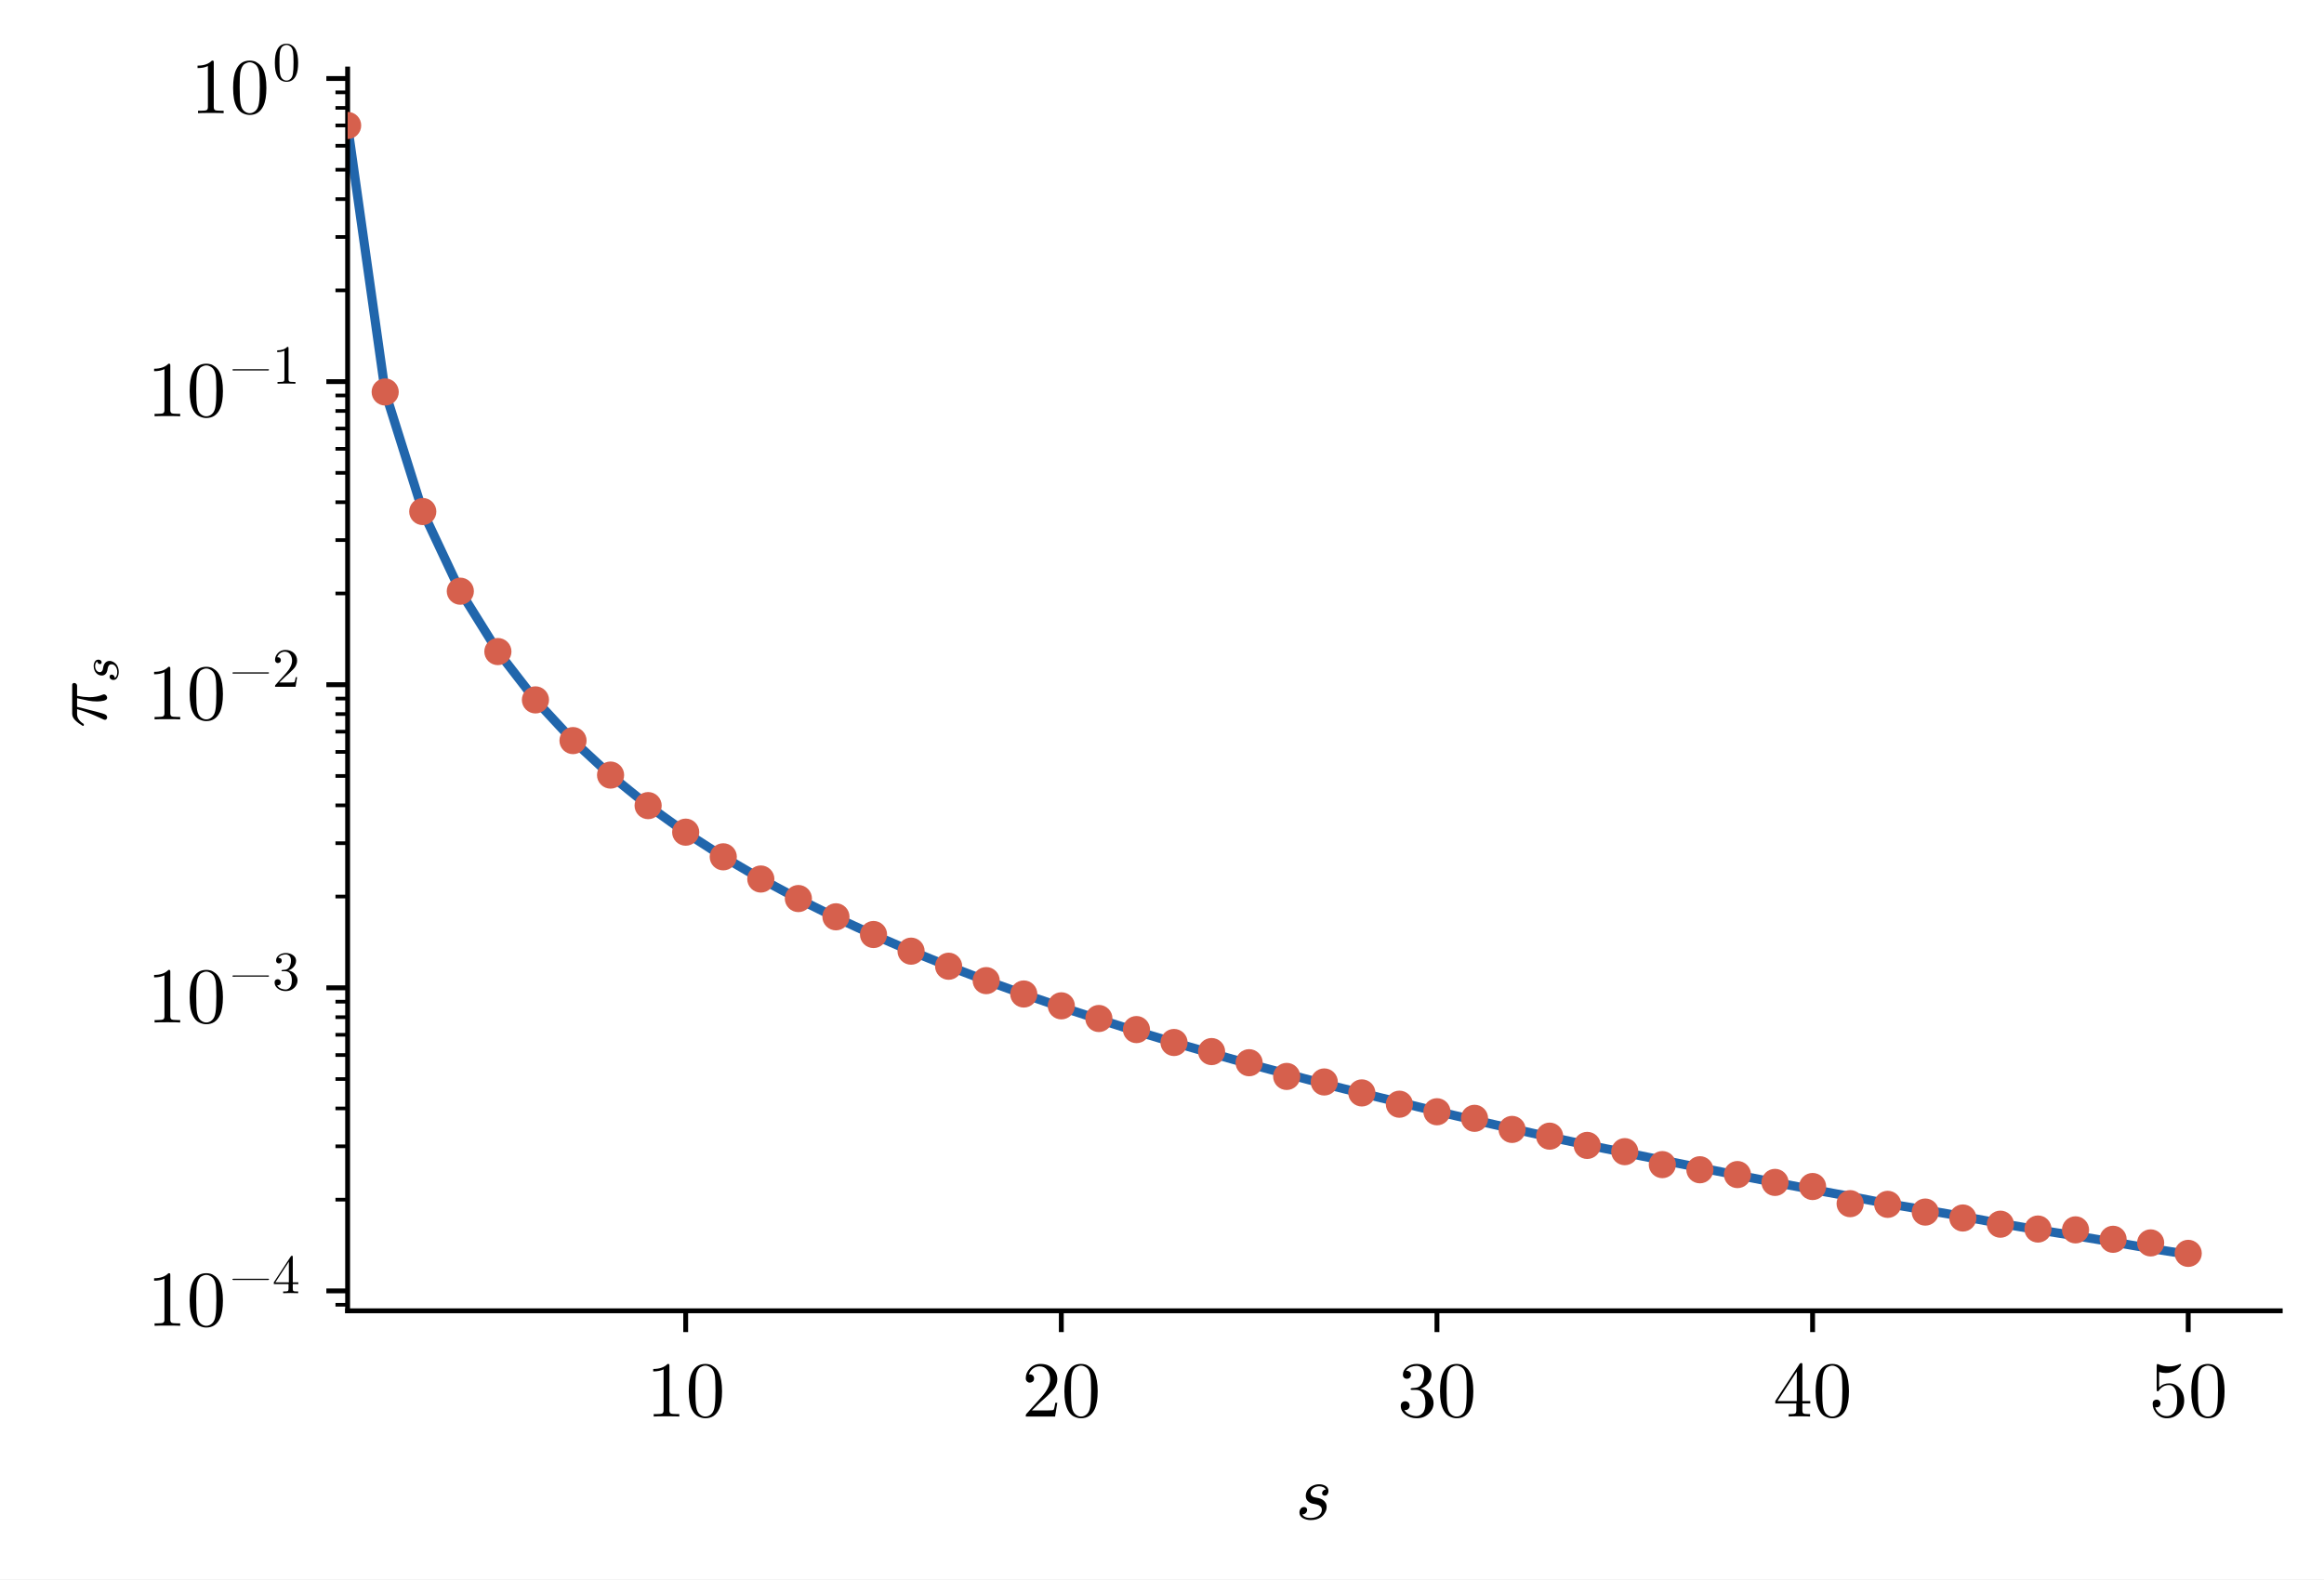
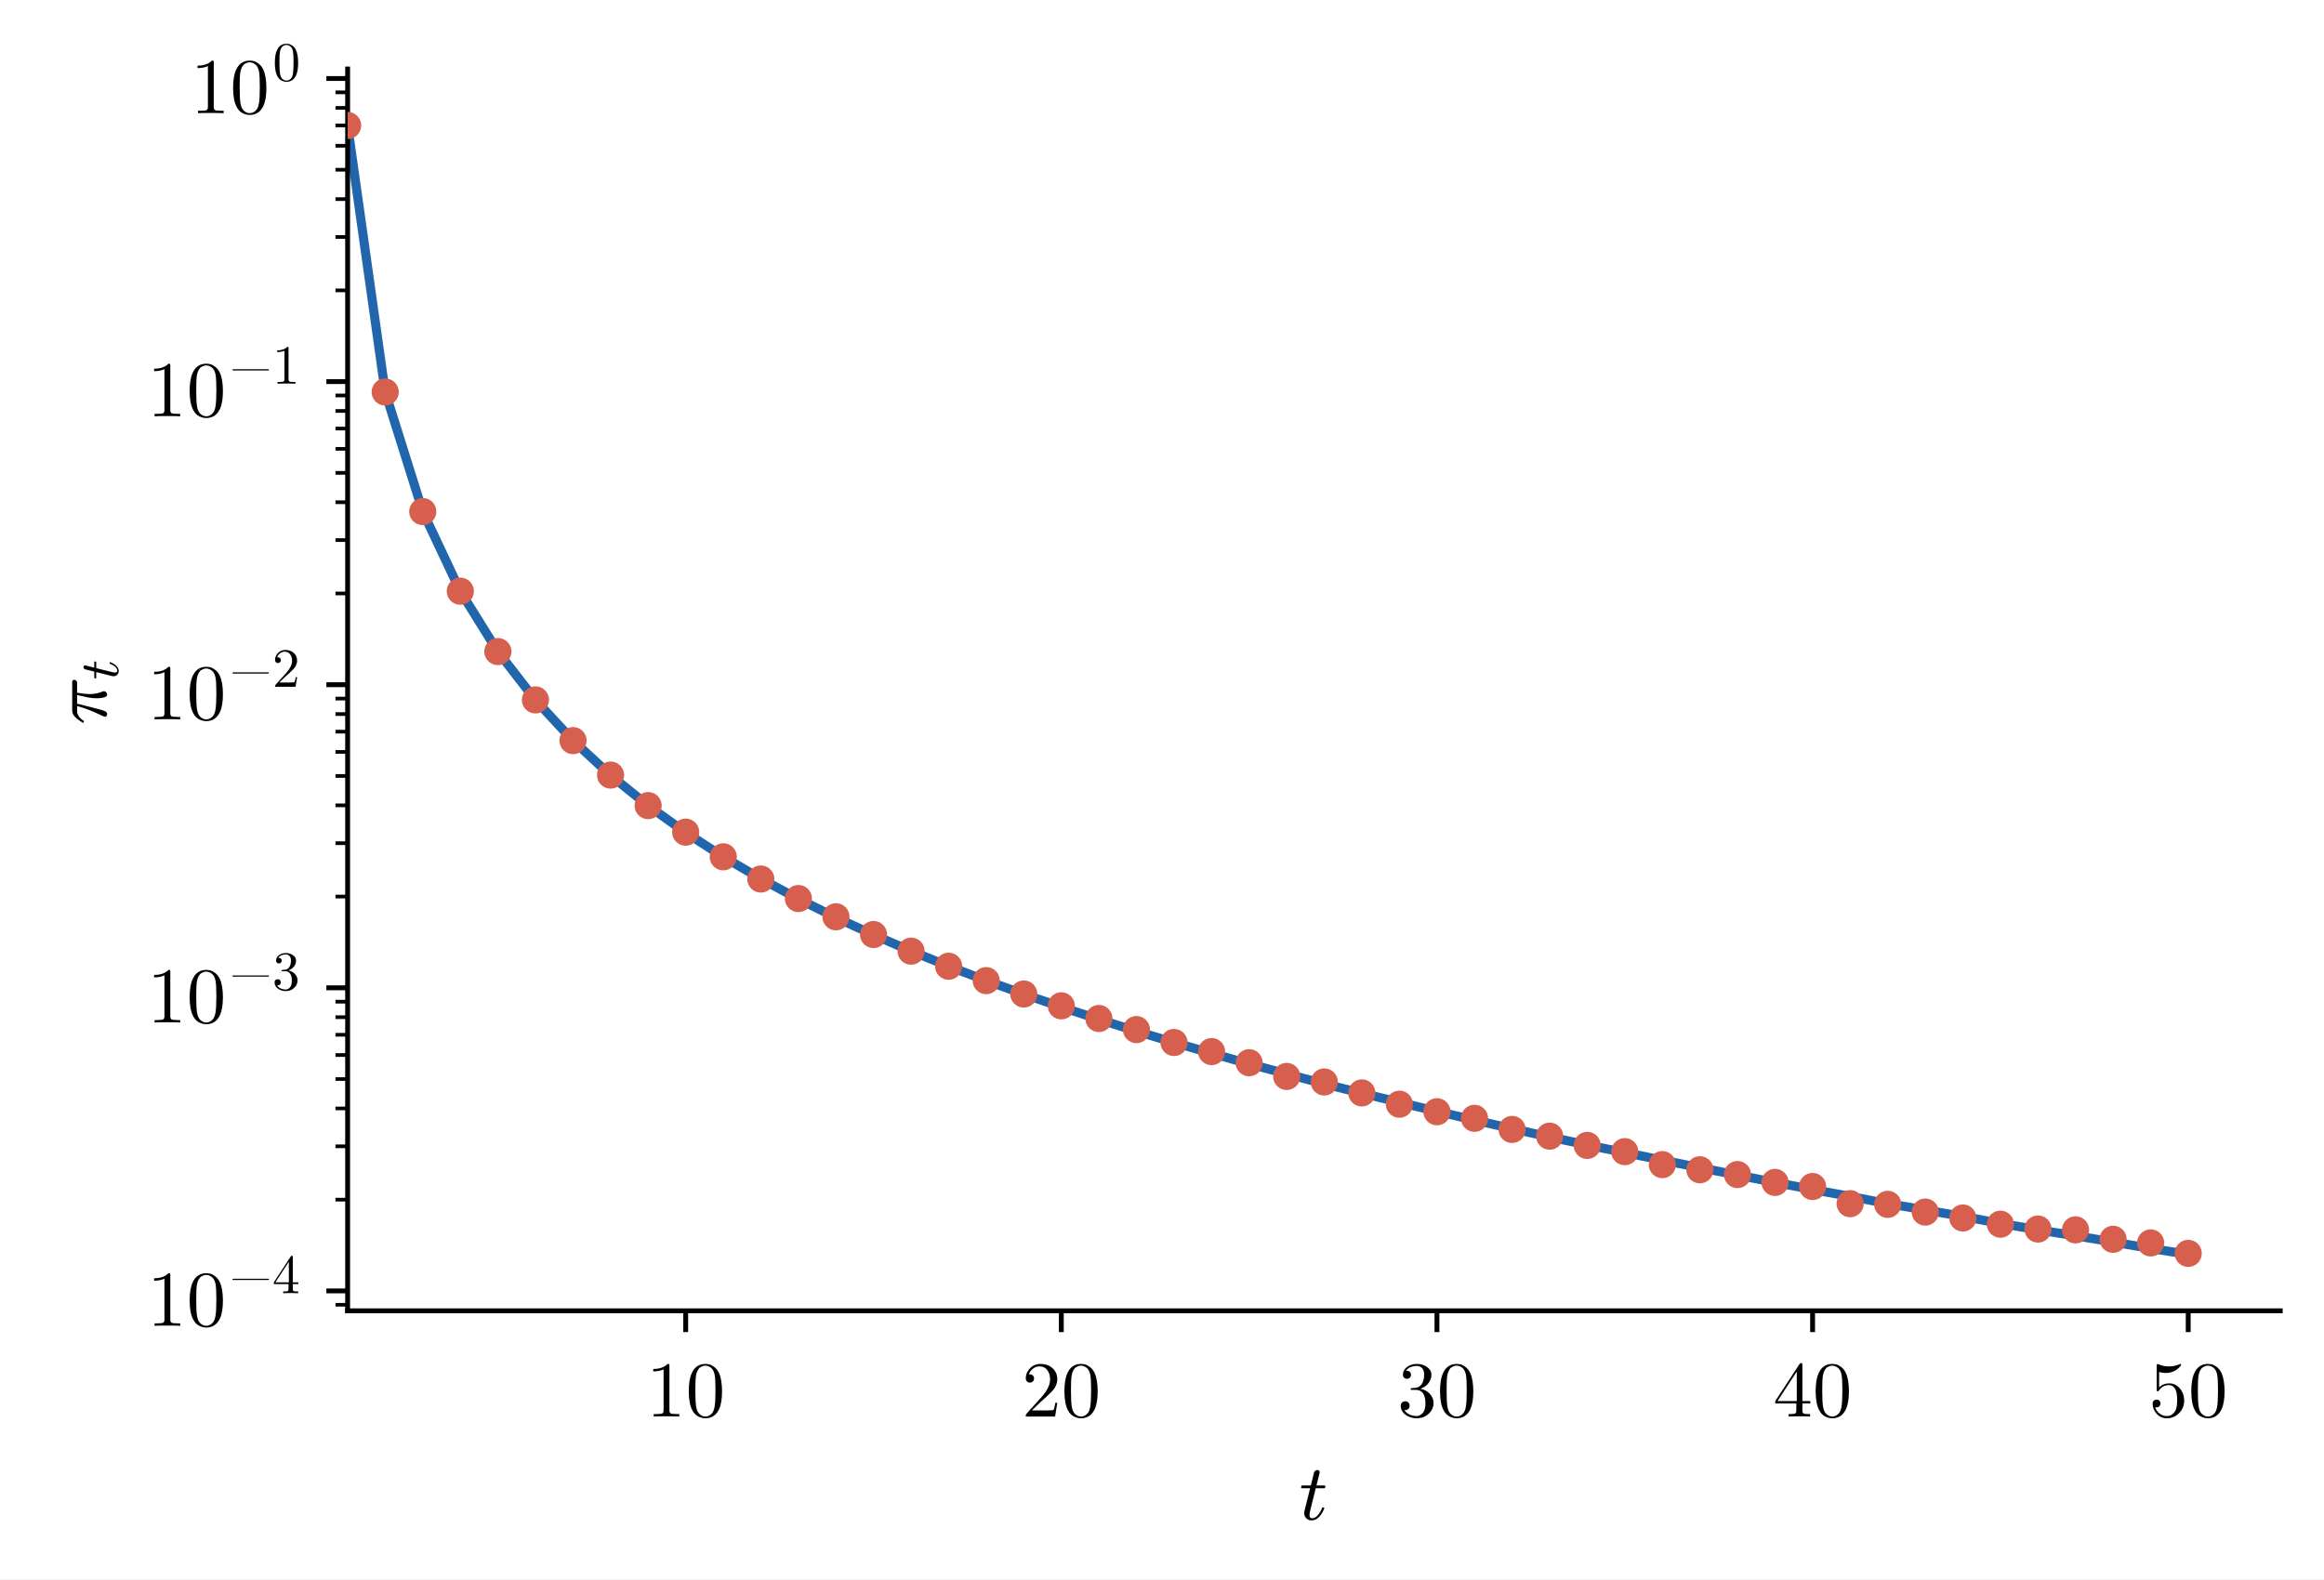
<svg xmlns="http://www.w3.org/2000/svg" xmlns:xlink="http://www.w3.org/1999/xlink" width="382.4pt" height="259.928pt" viewBox="0 0 382.4 259.928" version="1.1">
  <defs>
    <style type="text/css">*{stroke-linejoin: round; stroke-linecap: butt}</style>
  </defs>
  <g id="figure_1">
    <g id="patch_1">
      <path d="M 0 259.928  L 382.4 259.928  L 382.4 0  L 0 0  z " style="fill: #ffffff" />
    </g>
    <g id="axes_1">
      <g id="patch_2">
        <path d="M 57.2 215.728  L 375.2 215.728  L 375.2 11.357  L 57.2 11.357  z " style="fill: #ffffff" />
      </g>
      <g id="line2d_1">
-         <path d="M 57.2 20.647  L 63.381 64.506  L 69.562 84.183  L 75.742 97.313  L 81.923 107.234  L 88.104 115.211  L 94.285 121.876  L 100.465 127.591  L 106.646 132.591  L 112.827 137.022  L 119.008 141.012  L 125.188 144.63  L 131.369 147.947  L 137.55 151.011  L 143.731 153.858  L 149.911 156.522  L 156.092 159.021  L 162.273 161.389  L 168.454 163.613  L 174.634 165.737  L 180.815 167.759  L 186.996 169.717  L 193.177 171.572  L 199.357 173.35  L 205.538 175.092  L 211.719 176.737  L 217.9 178.381  L 224.08 179.917  L 230.261 181.415  L 236.442 182.913  L 242.623 184.345  L 248.803 185.751  L 254.984 187.12  L 261.165 188.437  L 267.346 189.688  L 273.527 190.935  L 279.707 192.174  L 285.888 193.397  L 292.069 194.598  L 298.25 195.77  L 304.43 196.902  L 310.611 198.097  L 316.792 199.126  L 322.973 200.206  L 329.153 201.343  L 335.334 202.407  L 341.515 203.382  L 347.696 204.404  L 353.876 205.476  L 360.057 206.439  " clip-path="url(#p7eb6541600)" style="fill: none; stroke: #2166ac; stroke-width: 1.5; stroke-linecap: square" />
+         <path d="M 57.2 20.647  L 63.381 64.506  L 69.562 84.183  L 75.742 97.313  L 81.923 107.234  L 88.104 115.211  L 94.285 121.876  L 100.465 127.591  L 106.646 132.591  L 112.827 137.022  L 119.008 141.012  L 125.188 144.63  L 131.369 147.947  L 137.55 151.011  L 143.731 153.858  L 149.911 156.522  L 156.092 159.021  L 162.273 161.389  L 168.454 163.613  L 174.634 165.737  L 180.815 167.759  L 186.996 169.717  L 193.177 171.572  L 199.357 173.35  L 205.538 175.092  L 211.719 176.737  L 217.9 178.381  L 224.08 179.917  L 230.261 181.415  L 236.442 182.913  L 242.623 184.345  L 248.803 185.751  L 254.984 187.12  L 261.165 188.437  L 267.346 189.688  L 273.527 190.935  L 279.707 192.174  L 285.888 193.397  L 292.069 194.598  L 298.25 195.77  L 304.43 196.902  L 310.611 198.097  L 316.792 199.126  L 322.973 200.206  L 329.153 201.343  L 335.334 202.407  L 341.515 203.382  L 347.696 204.404  L 353.876 205.476  L 360.057 206.439  " clip-path="url(#p854ddde900)" style="fill: none; stroke: #2166ac; stroke-width: 1.5; stroke-linecap: square" />
      </g>
      <g id="matplotlib.axis_1">
        <g id="xtick_1">
          <g id="line2d_2">
            <defs>
-               <path id="m8925534cb5" d="M 0 0  L 0 3.5  " style="stroke: #000000; stroke-width: 0.8" />
+               <path id="ma7be7a91be" d="M 0 0  L 0 3.5  " style="stroke: #000000; stroke-width: 0.8" />
            </defs>
            <g>
-               <use xlink:href="#m8925534cb5" x="112.827" y="215.728" style="stroke: #000000; stroke-width: 0.8" />
+               <use xlink:href="#ma7be7a91be" x="112.827" y="215.728" style="stroke: #000000; stroke-width: 0.8" />
            </g>
          </g>
          <g id="text_1">
            <g transform="translate(106.3268 233.1282) scale(0.13 -0.13)">
              <defs>
                <path id="CMUSerif-Roman-14" d="M 570 3654  L 570 3853  Q 1338 3853 1734 4262  Q 1843 4262 1862 4236  Q 1882 4211 1882 4096  L 1882 506  Q 1882 314 1974 256  Q 2067 198 2477 198  L 2682 198  L 2682 0  Q 2458 19 1645 19  Q 832 19 608 0  L 608 198  L 813 198  Q 1216 198 1312 256  Q 1408 314 1408 506  L 1408 3821  Q 1075 3654 570 3654  z " transform="scale(0.015625)" />
                <path id="CMUSerif-Roman-13" d="M 250 2048  Q 250 2989 486 3501  Q 819 4262 1600 4262  Q 1766 4262 1939 4217  Q 2112 4173 2333 4000  Q 2554 3827 2688 3546  Q 2944 3002 2944 2048  Q 2944 1114 2707 602  Q 2362 -141 1594 -141  Q 1306 -141 1014 6  Q 723 154 538 506  Q 250 1037 250 2048  z M 781 2125  Q 781 1158 851 774  Q 928 358 1142 179  Q 1357 0 1594 0  Q 1850 0 2064 192  Q 2278 384 2342 800  Q 2413 1210 2413 2125  Q 2413 3014 2349 3373  Q 2266 3789 2042 3955  Q 1818 4122 1594 4122  Q 1510 4122 1420 4096  Q 1331 4070 1203 4000  Q 1075 3930 976 3750  Q 877 3571 832 3302  Q 781 2957 781 2125  z " transform="scale(0.015625)" />
              </defs>
              <use xlink:href="#CMUSerif-Roman-14" />
              <use xlink:href="#CMUSerif-Roman-13" transform="translate(50 0)" />
            </g>
          </g>
        </g>
        <g id="xtick_2">
          <g id="line2d_3">
            <g>
-               <use xlink:href="#m8925534cb5" x="174.634" y="215.728" style="stroke: #000000; stroke-width: 0.8" />
+               <use xlink:href="#ma7be7a91be" x="174.634" y="215.728" style="stroke: #000000; stroke-width: 0.8" />
            </g>
          </g>
          <g id="text_2">
            <g transform="translate(168.1344 233.1282) scale(0.13 -0.13)">
              <defs>
                <path id="CMUSerif-Roman-15" d="M 320 0  Q 320 115 329 150  Q 339 186 390 237  L 1619 1606  Q 2291 2362 2291 3021  Q 2291 3450 2067 3757  Q 1843 4064 1434 4064  Q 1152 4064 915 3891  Q 678 3718 570 3411  Q 589 3418 653 3418  Q 813 3418 902 3318  Q 992 3219 992 3085  Q 992 2912 880 2829  Q 768 2746 659 2746  Q 614 2746 556 2755  Q 499 2765 409 2854  Q 320 2944 320 3104  Q 320 3552 659 3907  Q 998 4262 1517 4262  Q 2106 4262 2490 3913  Q 2874 3565 2874 3021  Q 2874 2829 2816 2656  Q 2758 2483 2681 2348  Q 2605 2214 2400 2000  Q 2195 1786 2028 1632  Q 1862 1478 1491 1152  L 813 493  L 1965 493  Q 2528 493 2573 544  Q 2637 634 2714 1114  L 2874 1114  L 2694 0  L 320 0  z " transform="scale(0.015625)" />
              </defs>
              <use xlink:href="#CMUSerif-Roman-15" />
              <use xlink:href="#CMUSerif-Roman-13" transform="translate(50 0)" />
            </g>
          </g>
        </g>
        <g id="xtick_3">
          <g id="line2d_4">
            <g>
-               <use xlink:href="#m8925534cb5" x="236.442" y="215.728" style="stroke: #000000; stroke-width: 0.8" />
+               <use xlink:href="#ma7be7a91be" x="236.442" y="215.728" style="stroke: #000000; stroke-width: 0.8" />
            </g>
          </g>
          <g id="text_3">
            <g transform="translate(229.942 233.1282) scale(0.13 -0.13)">
              <defs>
                <path id="CMUSerif-Roman-16" d="M 269 864  Q 269 1056 377 1145  Q 486 1235 627 1235  Q 774 1235 880 1139  Q 986 1043 986 877  Q 986 698 861 598  Q 736 499 563 525  Q 717 269 998 153  Q 1280 38 1542 38  Q 1818 38 2042 275  Q 2266 512 2266 1094  Q 2266 1587 2074 1872  Q 1882 2157 1504 2157  L 1222 2157  Q 1126 2157 1097 2166  Q 1069 2176 1069 2227  Q 1069 2291 1165 2304  Q 1261 2304 1414 2323  Q 1786 2336 1984 2656  Q 2163 2957 2163 3386  Q 2163 3776 1977 3939  Q 1792 4102 1549 4102  Q 1325 4102 1078 4009  Q 832 3917 698 3706  Q 1094 3706 1094 3386  Q 1094 3245 1004 3152  Q 915 3059 768 3059  Q 627 3059 534 3148  Q 442 3238 442 3392  Q 442 3757 768 4009  Q 1094 4262 1574 4262  Q 2048 4262 2400 4012  Q 2752 3763 2752 3379  Q 2752 3002 2502 2691  Q 2253 2381 1856 2253  Q 2342 2157 2633 1827  Q 2925 1498 2925 1094  Q 2925 595 2531 227  Q 2138 -141 1562 -141  Q 1030 -141 649 147  Q 269 435 269 864  z " transform="scale(0.015625)" />
              </defs>
              <use xlink:href="#CMUSerif-Roman-16" />
              <use xlink:href="#CMUSerif-Roman-13" transform="translate(50 0)" />
            </g>
          </g>
        </g>
        <g id="xtick_4">
          <g id="line2d_5">
            <g>
-               <use xlink:href="#m8925534cb5" x="298.25" y="215.728" style="stroke: #000000; stroke-width: 0.8" />
+               <use xlink:href="#ma7be7a91be" x="298.25" y="215.728" style="stroke: #000000; stroke-width: 0.8" />
            </g>
          </g>
          <g id="text_4">
            <g transform="translate(291.7496 233.1282) scale(0.13 -0.13)">
              <defs>
                <path id="CMUSerif-Roman-17" d="M 179 1056  L 179 1254  L 2144 4256  Q 2195 4333 2272 4333  Q 2342 4333 2358 4304  Q 2374 4275 2374 4166  L 2374 1254  L 3014 1254  L 3014 1056  L 2374 1056  L 2374 499  Q 2374 314 2451 256  Q 2528 198 2861 198  L 2995 198  L 2995 0  Q 2733 19 2125 19  Q 1523 19 1261 0  L 1261 198  L 1395 198  Q 1728 198 1805 256  Q 1882 314 1882 499  L 1882 1056  L 179 1056  z M 358 1254  L 1920 1254  L 1920 3642  L 358 1254  z " transform="scale(0.015625)" />
              </defs>
              <use xlink:href="#CMUSerif-Roman-17" />
              <use xlink:href="#CMUSerif-Roman-13" transform="translate(50 0)" />
            </g>
          </g>
        </g>
        <g id="xtick_5">
          <g id="line2d_6">
            <g>
-               <use xlink:href="#m8925534cb5" x="360.057" y="215.728" style="stroke: #000000; stroke-width: 0.8" />
+               <use xlink:href="#ma7be7a91be" x="360.057" y="215.728" style="stroke: #000000; stroke-width: 0.8" />
            </g>
          </g>
          <g id="text_5">
            <g transform="translate(353.5571 233.1282) scale(0.13 -0.13)">
              <defs>
                <path id="CMUSerif-Roman-18" d="M 320 1030  Q 320 1222 422 1296  Q 525 1370 634 1370  Q 781 1370 867 1277  Q 954 1184 954 1056  Q 954 928 867 835  Q 781 742 634 742  Q 563 742 525 755  Q 608 461 867 249  Q 1126 38 1466 38  Q 1894 38 2150 454  Q 2304 723 2304 1331  Q 2304 1869 2189 2138  Q 2010 2547 1645 2547  Q 1126 2547 819 2099  Q 781 2042 736 2042  Q 672 2042 659 2077  Q 646 2112 646 2208  L 646 4102  Q 646 4256 710 4256  Q 736 4256 787 4237  Q 1190 4058 1638 4058  Q 2099 4058 2509 4243  Q 2541 4262 2560 4262  Q 2624 4262 2624 4192  Q 2624 4166 2573 4092  Q 2522 4019 2413 3923  Q 2304 3827 2163 3737  Q 2022 3648 1817 3587  Q 1613 3526 1389 3526  Q 1120 3526 845 3610  L 845 2362  Q 1178 2688 1658 2688  Q 2170 2688 2522 2275  Q 2874 1862 2874 1286  Q 2874 685 2458 272  Q 2042 -141 1478 -141  Q 966 -141 643 224  Q 320 589 320 1030  z " transform="scale(0.015625)" />
              </defs>
              <use xlink:href="#CMUSerif-Roman-18" />
              <use xlink:href="#CMUSerif-Roman-13" transform="translate(50 0)" />
            </g>
          </g>
        </g>
        <g id="text_6">
-           <g transform="translate(213.145 250.1282) scale(0.13 -0.13)">
+           <g transform="translate(213.795 250.1282) scale(0.13 -0.13)">
            <defs>
-               <path id="Cmmi10-58" d="M 556 391  Q 728 97 1247 97  Q 1472 97 1675 173  Q 1878 250 2011 403  Q 2144 556 2144 775  Q 2144 941 2025 1047  Q 1906 1153 1734 1191  L 1388 1259  Q 1150 1319 997 1481  Q 844 1644 844 1875  Q 844 2159 998 2378  Q 1153 2597 1406 2712  Q 1659 2828 1931 2828  Q 2222 2828 2451 2689  Q 2681 2550 2681 2278  Q 2681 2131 2598 2018  Q 2516 1906 2369 1906  Q 2284 1906 2223 1961  Q 2163 2016 2163 2100  Q 2163 2175 2205 2245  Q 2247 2316 2317 2358  Q 2388 2400 2463 2400  Q 2406 2538 2251 2600  Q 2097 2663 1919 2663  Q 1756 2663 1593 2597  Q 1431 2531 1332 2404  Q 1234 2278 1234 2106  Q 1234 1991 1315 1903  Q 1397 1816 1516 1778  L 1888 1703  Q 2066 1666 2214 1570  Q 2363 1475 2448 1329  Q 2534 1184 2534 997  Q 2534 759 2401 528  Q 2269 297 2075 159  Q 1734 -72 1241 -72  Q 900 -72 615 84  Q 331 241 331 550  Q 331 725 432 854  Q 534 984 709 984  Q 813 984 883 921  Q 953 859 953 756  Q 953 609 843 500  Q 734 391 588 391  L 556 391  z " transform="scale(0.015625)" />
+               <path id="Cmmi10-30" d="M 397 519  Q 397 613 416 697  L 878 2534  L 206 2534  Q 141 2534 141 2619  Q 166 2759 225 2759  L 934 2759  L 1191 3803  Q 1216 3888 1291 3947  Q 1366 4006 1459 4006  Q 1541 4006 1595 3957  Q 1650 3909 1650 3828  Q 1650 3809 1648 3798  Q 1647 3788 1644 3775  L 1388 2759  L 2047 2759  Q 2113 2759 2113 2675  Q 2109 2659 2100 2621  Q 2091 2584 2075 2559  Q 2059 2534 2028 2534  L 1331 2534  L 872 684  Q 825 503 825 372  Q 825 97 1013 97  Q 1294 97 1511 361  Q 1728 625 1844 941  Q 1869 978 1894 978  L 1972 978  Q 1997 978 2012 961  Q 2028 944 2028 922  Q 2028 909 2022 903  Q 1881 516 1612 222  Q 1344 -72 997 -72  Q 744 -72 570 93  Q 397 259 397 519  z " transform="scale(0.015625)" />
            </defs>
-             <use xlink:href="#Cmmi10-58" transform="translate(0 0.8125)" />
+             <use xlink:href="#Cmmi10-30" transform="translate(0 0.40625)" />
          </g>
        </g>
      </g>
      <g id="matplotlib.axis_2">
        <g id="ytick_1">
          <g id="line2d_7">
            <defs>
-               <path id="m7a9fc5b59a" d="M 0 0  L -3.5 0  " style="stroke: #000000; stroke-width: 0.8" />
+               <path id="m563b7353bb" d="M 0 0  L -3.5 0  " style="stroke: #000000; stroke-width: 0.8" />
            </defs>
            <g>
-               <use xlink:href="#m7a9fc5b59a" x="57.2" y="212.453" style="stroke: #000000; stroke-width: 0.8" />
+               <use xlink:href="#m563b7353bb" x="57.2" y="212.453" style="stroke: #000000; stroke-width: 0.8" />
            </g>
          </g>
          <g id="text_7">
            <g transform="translate(24.2 218.2382) scale(0.13 -0.13)">
              <defs>
                <path id="CMUSerif-Roman-680" d="M 365 1594  Q 365 1670 493 1670  L 4416 1670  Q 4422 1670 4451 1670  Q 4480 1670 4489 1670  Q 4499 1670 4521 1670  Q 4544 1670 4553 1664  Q 4563 1658 4576 1651  Q 4589 1645 4595 1632  Q 4602 1619 4602 1600  Q 4602 1523 4435 1523  L 4422 1523  Q 4403 1523 4368 1526  Q 4333 1530 4314 1530  L 710 1530  Q 685 1530 637 1526  Q 589 1523 563 1523  L 531 1523  Q 365 1523 365 1594  z " transform="scale(0.015625)" />
              </defs>
              <use xlink:href="#CMUSerif-Roman-14" transform="translate(0 0.318578)" />
              <use xlink:href="#CMUSerif-Roman-13" transform="translate(49.99995 0.318578)" />
              <use xlink:href="#CMUSerif-Roman-680" transform="translate(104.0042 41.60781) scale(0.7)" />
              <use xlink:href="#CMUSerif-Roman-17" transform="translate(158.4641 41.60781) scale(0.7)" />
            </g>
          </g>
        </g>
        <g id="ytick_2">
          <g id="line2d_8">
            <g>
-               <use xlink:href="#m7a9fc5b59a" x="57.2" y="162.57" style="stroke: #000000; stroke-width: 0.8" />
+               <use xlink:href="#m563b7353bb" x="57.2" y="162.57" style="stroke: #000000; stroke-width: 0.8" />
            </g>
          </g>
          <g id="text_8">
            <g transform="translate(24.2 168.2899) scale(0.13 -0.13)">
              <use xlink:href="#CMUSerif-Roman-14" transform="translate(0 0.095141)" />
              <use xlink:href="#CMUSerif-Roman-13" transform="translate(49.99995 0.095141)" />
              <use xlink:href="#CMUSerif-Roman-680" transform="translate(104.0042 41.38437) scale(0.7)" />
              <use xlink:href="#CMUSerif-Roman-16" transform="translate(158.4641 41.38437) scale(0.7)" />
            </g>
          </g>
        </g>
        <g id="ytick_3">
          <g id="line2d_9">
            <g>
-               <use xlink:href="#m7a9fc5b59a" x="57.2" y="112.687" style="stroke: #000000; stroke-width: 0.8" />
+               <use xlink:href="#m563b7353bb" x="57.2" y="112.687" style="stroke: #000000; stroke-width: 0.8" />
            </g>
          </g>
          <g id="text_9">
            <g transform="translate(24.2 118.4066) scale(0.13 -0.13)">
              <use xlink:href="#CMUSerif-Roman-14" transform="translate(0 0.095141)" />
              <use xlink:href="#CMUSerif-Roman-13" transform="translate(49.99995 0.095141)" />
              <use xlink:href="#CMUSerif-Roman-680" transform="translate(104.0042 41.38437) scale(0.7)" />
              <use xlink:href="#CMUSerif-Roman-15" transform="translate(158.4641 41.38437) scale(0.7)" />
            </g>
          </g>
        </g>
        <g id="ytick_4">
          <g id="line2d_10">
            <g>
-               <use xlink:href="#m7a9fc5b59a" x="57.2" y="62.803" style="stroke: #000000; stroke-width: 0.8" />
+               <use xlink:href="#m563b7353bb" x="57.2" y="62.803" style="stroke: #000000; stroke-width: 0.8" />
            </g>
          </g>
          <g id="text_10">
            <g transform="translate(24.2 68.52331) scale(0.13 -0.13)">
              <use xlink:href="#CMUSerif-Roman-14" transform="translate(0 0.095141)" />
              <use xlink:href="#CMUSerif-Roman-13" transform="translate(49.99995 0.095141)" />
              <use xlink:href="#CMUSerif-Roman-680" transform="translate(104.0042 41.38437) scale(0.7)" />
              <use xlink:href="#CMUSerif-Roman-14" transform="translate(158.4641 41.38437) scale(0.7)" />
            </g>
          </g>
        </g>
        <g id="ytick_5">
          <g id="line2d_11">
            <g>
-               <use xlink:href="#m7a9fc5b59a" x="57.2" y="12.92" style="stroke: #000000; stroke-width: 0.8" />
+               <use xlink:href="#m563b7353bb" x="57.2" y="12.92" style="stroke: #000000; stroke-width: 0.8" />
            </g>
          </g>
          <g id="text_11">
            <g transform="translate(31.35 18.64) scale(0.13 -0.13)">
              <use xlink:href="#CMUSerif-Roman-14" transform="translate(0 0.095141)" />
              <use xlink:href="#CMUSerif-Roman-13" transform="translate(49.99995 0.095141)" />
              <use xlink:href="#CMUSerif-Roman-13" transform="translate(104.0042 41.38437) scale(0.7)" />
            </g>
          </g>
        </g>
        <g id="ytick_6">
          <g id="line2d_12">
            <defs>
-               <path id="m59852a7a75" d="M 0 0  L -2 0  " style="stroke: #000000; stroke-width: 0.6" />
+               <path id="ma445db9fd1" d="M 0 0  L -2 0  " style="stroke: #000000; stroke-width: 0.6" />
            </defs>
            <g>
-               <use xlink:href="#m59852a7a75" x="57.2" y="214.736" style="stroke: #000000; stroke-width: 0.6" />
+               <use xlink:href="#ma445db9fd1" x="57.2" y="214.736" style="stroke: #000000; stroke-width: 0.6" />
            </g>
          </g>
        </g>
        <g id="ytick_7">
          <g id="line2d_13">
            <g>
-               <use xlink:href="#m59852a7a75" x="57.2" y="197.437" style="stroke: #000000; stroke-width: 0.6" />
+               <use xlink:href="#ma445db9fd1" x="57.2" y="197.437" style="stroke: #000000; stroke-width: 0.6" />
            </g>
          </g>
        </g>
        <g id="ytick_8">
          <g id="line2d_14">
            <g>
-               <use xlink:href="#m59852a7a75" x="57.2" y="188.653" style="stroke: #000000; stroke-width: 0.6" />
+               <use xlink:href="#ma445db9fd1" x="57.2" y="188.653" style="stroke: #000000; stroke-width: 0.6" />
            </g>
          </g>
        </g>
        <g id="ytick_9">
          <g id="line2d_15">
            <g>
-               <use xlink:href="#m59852a7a75" x="57.2" y="182.42" style="stroke: #000000; stroke-width: 0.6" />
+               <use xlink:href="#ma445db9fd1" x="57.2" y="182.42" style="stroke: #000000; stroke-width: 0.6" />
            </g>
          </g>
        </g>
        <g id="ytick_10">
          <g id="line2d_16">
            <g>
-               <use xlink:href="#m59852a7a75" x="57.2" y="177.586" style="stroke: #000000; stroke-width: 0.6" />
+               <use xlink:href="#ma445db9fd1" x="57.2" y="177.586" style="stroke: #000000; stroke-width: 0.6" />
            </g>
          </g>
        </g>
        <g id="ytick_11">
          <g id="line2d_17">
            <g>
-               <use xlink:href="#m59852a7a75" x="57.2" y="173.636" style="stroke: #000000; stroke-width: 0.6" />
+               <use xlink:href="#ma445db9fd1" x="57.2" y="173.636" style="stroke: #000000; stroke-width: 0.6" />
            </g>
          </g>
        </g>
        <g id="ytick_12">
          <g id="line2d_18">
            <g>
-               <use xlink:href="#m59852a7a75" x="57.2" y="170.297" style="stroke: #000000; stroke-width: 0.6" />
+               <use xlink:href="#ma445db9fd1" x="57.2" y="170.297" style="stroke: #000000; stroke-width: 0.6" />
            </g>
          </g>
        </g>
        <g id="ytick_13">
          <g id="line2d_19">
            <g>
-               <use xlink:href="#m59852a7a75" x="57.2" y="167.404" style="stroke: #000000; stroke-width: 0.6" />
+               <use xlink:href="#ma445db9fd1" x="57.2" y="167.404" style="stroke: #000000; stroke-width: 0.6" />
            </g>
          </g>
        </g>
        <g id="ytick_14">
          <g id="line2d_20">
            <g>
-               <use xlink:href="#m59852a7a75" x="57.2" y="164.852" style="stroke: #000000; stroke-width: 0.6" />
+               <use xlink:href="#ma445db9fd1" x="57.2" y="164.852" style="stroke: #000000; stroke-width: 0.6" />
            </g>
          </g>
        </g>
        <g id="ytick_15">
          <g id="line2d_21">
            <g>
-               <use xlink:href="#m59852a7a75" x="57.2" y="147.554" style="stroke: #000000; stroke-width: 0.6" />
+               <use xlink:href="#ma445db9fd1" x="57.2" y="147.554" style="stroke: #000000; stroke-width: 0.6" />
            </g>
          </g>
        </g>
        <g id="ytick_16">
          <g id="line2d_22">
            <g>
-               <use xlink:href="#m59852a7a75" x="57.2" y="138.77" style="stroke: #000000; stroke-width: 0.6" />
+               <use xlink:href="#ma445db9fd1" x="57.2" y="138.77" style="stroke: #000000; stroke-width: 0.6" />
            </g>
          </g>
        </g>
        <g id="ytick_17">
          <g id="line2d_23">
            <g>
-               <use xlink:href="#m59852a7a75" x="57.2" y="132.537" style="stroke: #000000; stroke-width: 0.6" />
+               <use xlink:href="#ma445db9fd1" x="57.2" y="132.537" style="stroke: #000000; stroke-width: 0.6" />
            </g>
          </g>
        </g>
        <g id="ytick_18">
          <g id="line2d_24">
            <g>
-               <use xlink:href="#m59852a7a75" x="57.2" y="127.703" style="stroke: #000000; stroke-width: 0.6" />
+               <use xlink:href="#ma445db9fd1" x="57.2" y="127.703" style="stroke: #000000; stroke-width: 0.6" />
            </g>
          </g>
        </g>
        <g id="ytick_19">
          <g id="line2d_25">
            <g>
-               <use xlink:href="#m59852a7a75" x="57.2" y="123.753" style="stroke: #000000; stroke-width: 0.6" />
+               <use xlink:href="#ma445db9fd1" x="57.2" y="123.753" style="stroke: #000000; stroke-width: 0.6" />
            </g>
          </g>
        </g>
        <g id="ytick_20">
          <g id="line2d_26">
            <g>
-               <use xlink:href="#m59852a7a75" x="57.2" y="120.414" style="stroke: #000000; stroke-width: 0.6" />
+               <use xlink:href="#ma445db9fd1" x="57.2" y="120.414" style="stroke: #000000; stroke-width: 0.6" />
            </g>
          </g>
        </g>
        <g id="ytick_21">
          <g id="line2d_27">
            <g>
-               <use xlink:href="#m59852a7a75" x="57.2" y="117.521" style="stroke: #000000; stroke-width: 0.6" />
+               <use xlink:href="#ma445db9fd1" x="57.2" y="117.521" style="stroke: #000000; stroke-width: 0.6" />
            </g>
          </g>
        </g>
        <g id="ytick_22">
          <g id="line2d_28">
            <g>
-               <use xlink:href="#m59852a7a75" x="57.2" y="114.969" style="stroke: #000000; stroke-width: 0.6" />
+               <use xlink:href="#ma445db9fd1" x="57.2" y="114.969" style="stroke: #000000; stroke-width: 0.6" />
            </g>
          </g>
        </g>
        <g id="ytick_23">
          <g id="line2d_29">
            <g>
-               <use xlink:href="#m59852a7a75" x="57.2" y="97.67" style="stroke: #000000; stroke-width: 0.6" />
+               <use xlink:href="#ma445db9fd1" x="57.2" y="97.67" style="stroke: #000000; stroke-width: 0.6" />
            </g>
          </g>
        </g>
        <g id="ytick_24">
          <g id="line2d_30">
            <g>
-               <use xlink:href="#m59852a7a75" x="57.2" y="88.886" style="stroke: #000000; stroke-width: 0.6" />
+               <use xlink:href="#ma445db9fd1" x="57.2" y="88.886" style="stroke: #000000; stroke-width: 0.6" />
            </g>
          </g>
        </g>
        <g id="ytick_25">
          <g id="line2d_31">
            <g>
-               <use xlink:href="#m59852a7a75" x="57.2" y="82.654" style="stroke: #000000; stroke-width: 0.6" />
+               <use xlink:href="#ma445db9fd1" x="57.2" y="82.654" style="stroke: #000000; stroke-width: 0.6" />
            </g>
          </g>
        </g>
        <g id="ytick_26">
          <g id="line2d_32">
            <g>
-               <use xlink:href="#m59852a7a75" x="57.2" y="77.82" style="stroke: #000000; stroke-width: 0.6" />
+               <use xlink:href="#ma445db9fd1" x="57.2" y="77.82" style="stroke: #000000; stroke-width: 0.6" />
            </g>
          </g>
        </g>
        <g id="ytick_27">
          <g id="line2d_33">
            <g>
-               <use xlink:href="#m59852a7a75" x="57.2" y="73.87" style="stroke: #000000; stroke-width: 0.6" />
+               <use xlink:href="#ma445db9fd1" x="57.2" y="73.87" style="stroke: #000000; stroke-width: 0.6" />
            </g>
          </g>
        </g>
        <g id="ytick_28">
          <g id="line2d_34">
            <g>
-               <use xlink:href="#m59852a7a75" x="57.2" y="70.53" style="stroke: #000000; stroke-width: 0.6" />
+               <use xlink:href="#ma445db9fd1" x="57.2" y="70.53" style="stroke: #000000; stroke-width: 0.6" />
            </g>
          </g>
        </g>
        <g id="ytick_29">
          <g id="line2d_35">
            <g>
-               <use xlink:href="#m59852a7a75" x="57.2" y="67.637" style="stroke: #000000; stroke-width: 0.6" />
+               <use xlink:href="#ma445db9fd1" x="57.2" y="67.637" style="stroke: #000000; stroke-width: 0.6" />
            </g>
          </g>
        </g>
        <g id="ytick_30">
          <g id="line2d_36">
            <g>
-               <use xlink:href="#m59852a7a75" x="57.2" y="65.086" style="stroke: #000000; stroke-width: 0.6" />
+               <use xlink:href="#ma445db9fd1" x="57.2" y="65.086" style="stroke: #000000; stroke-width: 0.6" />
            </g>
          </g>
        </g>
        <g id="ytick_31">
          <g id="line2d_37">
            <g>
-               <use xlink:href="#m59852a7a75" x="57.2" y="47.787" style="stroke: #000000; stroke-width: 0.6" />
+               <use xlink:href="#ma445db9fd1" x="57.2" y="47.787" style="stroke: #000000; stroke-width: 0.6" />
            </g>
          </g>
        </g>
        <g id="ytick_32">
          <g id="line2d_38">
            <g>
-               <use xlink:href="#m59852a7a75" x="57.2" y="39.003" style="stroke: #000000; stroke-width: 0.6" />
+               <use xlink:href="#ma445db9fd1" x="57.2" y="39.003" style="stroke: #000000; stroke-width: 0.6" />
            </g>
          </g>
        </g>
        <g id="ytick_33">
          <g id="line2d_39">
            <g>
-               <use xlink:href="#m59852a7a75" x="57.2" y="32.771" style="stroke: #000000; stroke-width: 0.6" />
+               <use xlink:href="#ma445db9fd1" x="57.2" y="32.771" style="stroke: #000000; stroke-width: 0.6" />
            </g>
          </g>
        </g>
        <g id="ytick_34">
          <g id="line2d_40">
            <g>
-               <use xlink:href="#m59852a7a75" x="57.2" y="27.936" style="stroke: #000000; stroke-width: 0.6" />
+               <use xlink:href="#ma445db9fd1" x="57.2" y="27.936" style="stroke: #000000; stroke-width: 0.6" />
            </g>
          </g>
        </g>
        <g id="ytick_35">
          <g id="line2d_41">
            <g>
-               <use xlink:href="#m59852a7a75" x="57.2" y="23.987" style="stroke: #000000; stroke-width: 0.6" />
+               <use xlink:href="#ma445db9fd1" x="57.2" y="23.987" style="stroke: #000000; stroke-width: 0.6" />
            </g>
          </g>
        </g>
        <g id="ytick_36">
          <g id="line2d_42">
            <g>
-               <use xlink:href="#m59852a7a75" x="57.2" y="20.647" style="stroke: #000000; stroke-width: 0.6" />
+               <use xlink:href="#ma445db9fd1" x="57.2" y="20.647" style="stroke: #000000; stroke-width: 0.6" />
            </g>
          </g>
        </g>
        <g id="ytick_37">
          <g id="line2d_43">
            <g>
-               <use xlink:href="#m59852a7a75" x="57.2" y="17.754" style="stroke: #000000; stroke-width: 0.6" />
+               <use xlink:href="#ma445db9fd1" x="57.2" y="17.754" style="stroke: #000000; stroke-width: 0.6" />
            </g>
          </g>
        </g>
        <g id="ytick_38">
          <g id="line2d_44">
            <g>
-               <use xlink:href="#m59852a7a75" x="57.2" y="15.203" style="stroke: #000000; stroke-width: 0.6" />
+               <use xlink:href="#ma445db9fd1" x="57.2" y="15.203" style="stroke: #000000; stroke-width: 0.6" />
            </g>
          </g>
        </g>
        <g id="text_12">
-           <g transform="translate(17.6 119.7828) rotate(-90) scale(0.13 -0.13)">
+           <g transform="translate(17.6 119.2628) rotate(-90) scale(0.13 -0.13)">
            <defs>
              <path id="Cmmi10-24" d="M 647 109  Q 647 144 672 213  Q 850 584 1004 942  Q 1159 1300 1282 1639  Q 1406 1978 1509 2363  L 1100 2363  Q 866 2363 662 2216  Q 459 2069 325 1844  Q 313 1819 288 1819  L 213 1819  Q 153 1819 153 1881  Q 153 1894 166 1919  Q 375 2275 614 2517  Q 853 2759 1153 2759  L 3475 2759  Q 3541 2759 3587 2715  Q 3634 2672 3634 2597  Q 3634 2503 3567 2433  Q 3500 2363 3406 2363  L 2591 2363  Q 2488 1859 2478 1381  Q 2478 766 2694 269  Q 2713 231 2713 191  Q 2713 122 2672 62  Q 2631 3 2567 -34  Q 2503 -72 2431 -72  Q 2263 -72 2200 203  Q 2138 478 2138 738  Q 2138 1103 2200 1442  Q 2263 1781 2400 2363  L 1703 2363  Q 1197 313 1094 103  Q 1003 -72 844 -72  Q 766 -72 706 -20  Q 647 31 647 109  z " transform="scale(0.015625)" />
            </defs>
            <use xlink:href="#Cmmi10-24" transform="translate(0 0.890625)" />
-             <use xlink:href="#Cmmi10-58" transform="translate(56.98242 -14.10934) scale(0.7)" />
+             <use xlink:href="#Cmmi10-30" transform="translate(56.98242 -14.10934) scale(0.7)" />
          </g>
        </g>
      </g>
      <g id="patch_3">
        <path d="M 57.2 215.728  L 57.2 11.357  " style="fill: none; stroke: #000000; stroke-width: 0.8; stroke-linejoin: miter; stroke-linecap: square" />
      </g>
      <g id="patch_4">
        <path d="M 57.2 215.728  L 375.2 215.728  " style="fill: none; stroke: #000000; stroke-width: 0.8; stroke-linejoin: miter; stroke-linecap: square" />
      </g>
      <g id="PathCollection_1">
        <defs>
-           <path id="m93ff1d2b98" d="M 0 2.236  C 0.593 2.236 1.162 2 1.581 1.581  C 2 1.162 2.236 0.593 2.236 0  C 2.236 -0.593 2 -1.162 1.581 -1.581  C 1.162 -2 0.593 -2.236 0 -2.236  C -0.593 -2.236 -1.162 -2 -1.581 -1.581  C -2 -1.162 -2.236 -0.593 -2.236 0  C -2.236 0.593 -2 1.162 -1.581 1.581  C -1.162 2 -0.593 2.236 0 2.236  z " />
+           <path id="m02b64df207" d="M 0 2.236  C 0.593 2.236 1.162 2 1.581 1.581  C 2 1.162 2.236 0.593 2.236 0  C 2.236 -0.593 2 -1.162 1.581 -1.581  C 1.162 -2 0.593 -2.236 0 -2.236  C -0.593 -2.236 -1.162 -2 -1.581 -1.581  C -2 -1.162 -2.236 -0.593 -2.236 0  C -2.236 0.593 -2 1.162 -1.581 1.581  C -1.162 2 -0.593 2.236 0 2.236  z " />
        </defs>
-         <g clip-path="url(#p7eb6541600)">
-           <use xlink:href="#m93ff1d2b98" x="57.2" y="20.648" style="fill: #d6604d" />
-           <use xlink:href="#m93ff1d2b98" x="63.381" y="64.512" style="fill: #d6604d" />
-           <use xlink:href="#m93ff1d2b98" x="69.562" y="84.189" style="fill: #d6604d" />
-           <use xlink:href="#m93ff1d2b98" x="75.742" y="97.298" style="fill: #d6604d" />
-           <use xlink:href="#m93ff1d2b98" x="81.923" y="107.234" style="fill: #d6604d" />
-           <use xlink:href="#m93ff1d2b98" x="88.104" y="115.187" style="fill: #d6604d" />
-           <use xlink:href="#m93ff1d2b98" x="94.285" y="121.886" style="fill: #d6604d" />
-           <use xlink:href="#m93ff1d2b98" x="100.465" y="127.56" style="fill: #d6604d" />
-           <use xlink:href="#m93ff1d2b98" x="106.646" y="132.586" style="fill: #d6604d" />
-           <use xlink:href="#m93ff1d2b98" x="112.827" y="136.956" style="fill: #d6604d" />
-           <use xlink:href="#m93ff1d2b98" x="119.008" y="141.012" style="fill: #d6604d" />
-           <use xlink:href="#m93ff1d2b98" x="125.188" y="144.667" style="fill: #d6604d" />
-           <use xlink:href="#m93ff1d2b98" x="131.369" y="147.881" style="fill: #d6604d" />
-           <use xlink:href="#m93ff1d2b98" x="137.55" y="150.884" style="fill: #d6604d" />
-           <use xlink:href="#m93ff1d2b98" x="143.731" y="153.8" style="fill: #d6604d" />
-           <use xlink:href="#m93ff1d2b98" x="149.911" y="156.539" style="fill: #d6604d" />
-           <use xlink:href="#m93ff1d2b98" x="156.092" y="159.021" style="fill: #d6604d" />
-           <use xlink:href="#m93ff1d2b98" x="162.273" y="161.389" style="fill: #d6604d" />
-           <use xlink:href="#m93ff1d2b98" x="168.454" y="163.59" style="fill: #d6604d" />
-           <use xlink:href="#m93ff1d2b98" x="174.634" y="165.537" style="fill: #d6604d" />
-           <use xlink:href="#m93ff1d2b98" x="180.815" y="167.622" style="fill: #d6604d" />
-           <use xlink:href="#m93ff1d2b98" x="186.996" y="169.447" style="fill: #d6604d" />
-           <use xlink:href="#m93ff1d2b98" x="193.177" y="171.572" style="fill: #d6604d" />
-           <use xlink:href="#m93ff1d2b98" x="199.357" y="173.066" style="fill: #d6604d" />
-           <use xlink:href="#m93ff1d2b98" x="205.538" y="174.9" style="fill: #d6604d" />
-           <use xlink:href="#m93ff1d2b98" x="211.719" y="177.157" style="fill: #d6604d" />
-           <use xlink:href="#m93ff1d2b98" x="217.9" y="178.068" style="fill: #d6604d" />
-           <use xlink:href="#m93ff1d2b98" x="224.08" y="179.869" style="fill: #d6604d" />
-           <use xlink:href="#m93ff1d2b98" x="230.261" y="181.728" style="fill: #d6604d" />
-           <use xlink:href="#m93ff1d2b98" x="236.442" y="182.969" style="fill: #d6604d" />
-           <use xlink:href="#m93ff1d2b98" x="242.623" y="184.051" style="fill: #d6604d" />
-           <use xlink:href="#m93ff1d2b98" x="248.803" y="185.878" style="fill: #d6604d" />
-           <use xlink:href="#m93ff1d2b98" x="254.984" y="186.986" style="fill: #d6604d" />
-           <use xlink:href="#m93ff1d2b98" x="261.165" y="188.509" style="fill: #d6604d" />
-           <use xlink:href="#m93ff1d2b98" x="267.346" y="189.537" style="fill: #d6604d" />
-           <use xlink:href="#m93ff1d2b98" x="273.527" y="191.67" style="fill: #d6604d" />
-           <use xlink:href="#m93ff1d2b98" x="279.707" y="192.516" style="fill: #d6604d" />
-           <use xlink:href="#m93ff1d2b98" x="285.888" y="193.307" style="fill: #d6604d" />
-           <use xlink:href="#m93ff1d2b98" x="292.069" y="194.598" style="fill: #d6604d" />
-           <use xlink:href="#m93ff1d2b98" x="298.25" y="195.274" style="fill: #d6604d" />
-           <use xlink:href="#m93ff1d2b98" x="304.43" y="198.097" style="fill: #d6604d" />
-           <use xlink:href="#m93ff1d2b98" x="310.611" y="198.209" style="fill: #d6604d" />
-           <use xlink:href="#m93ff1d2b98" x="316.792" y="199.48" style="fill: #d6604d" />
-           <use xlink:href="#m93ff1d2b98" x="322.973" y="200.454" style="fill: #d6604d" />
-           <use xlink:href="#m93ff1d2b98" x="329.153" y="201.474" style="fill: #d6604d" />
-           <use xlink:href="#m93ff1d2b98" x="335.334" y="202.271" style="fill: #d6604d" />
-           <use xlink:href="#m93ff1d2b98" x="341.515" y="202.407" style="fill: #d6604d" />
-           <use xlink:href="#m93ff1d2b98" x="347.696" y="203.96" style="fill: #d6604d" />
-           <use xlink:href="#m93ff1d2b98" x="353.876" y="204.554" style="fill: #d6604d" />
-           <use xlink:href="#m93ff1d2b98" x="360.057" y="206.275" style="fill: #d6604d" />
+         <g clip-path="url(#p854ddde900)">
+           <use xlink:href="#m02b64df207" x="57.2" y="20.648" style="fill: #d6604d" />
+           <use xlink:href="#m02b64df207" x="63.381" y="64.512" style="fill: #d6604d" />
+           <use xlink:href="#m02b64df207" x="69.562" y="84.189" style="fill: #d6604d" />
+           <use xlink:href="#m02b64df207" x="75.742" y="97.298" style="fill: #d6604d" />
+           <use xlink:href="#m02b64df207" x="81.923" y="107.234" style="fill: #d6604d" />
+           <use xlink:href="#m02b64df207" x="88.104" y="115.187" style="fill: #d6604d" />
+           <use xlink:href="#m02b64df207" x="94.285" y="121.886" style="fill: #d6604d" />
+           <use xlink:href="#m02b64df207" x="100.465" y="127.56" style="fill: #d6604d" />
+           <use xlink:href="#m02b64df207" x="106.646" y="132.586" style="fill: #d6604d" />
+           <use xlink:href="#m02b64df207" x="112.827" y="136.956" style="fill: #d6604d" />
+           <use xlink:href="#m02b64df207" x="119.008" y="141.012" style="fill: #d6604d" />
+           <use xlink:href="#m02b64df207" x="125.188" y="144.667" style="fill: #d6604d" />
+           <use xlink:href="#m02b64df207" x="131.369" y="147.881" style="fill: #d6604d" />
+           <use xlink:href="#m02b64df207" x="137.55" y="150.884" style="fill: #d6604d" />
+           <use xlink:href="#m02b64df207" x="143.731" y="153.8" style="fill: #d6604d" />
+           <use xlink:href="#m02b64df207" x="149.911" y="156.539" style="fill: #d6604d" />
+           <use xlink:href="#m02b64df207" x="156.092" y="159.021" style="fill: #d6604d" />
+           <use xlink:href="#m02b64df207" x="162.273" y="161.389" style="fill: #d6604d" />
+           <use xlink:href="#m02b64df207" x="168.454" y="163.59" style="fill: #d6604d" />
+           <use xlink:href="#m02b64df207" x="174.634" y="165.537" style="fill: #d6604d" />
+           <use xlink:href="#m02b64df207" x="180.815" y="167.622" style="fill: #d6604d" />
+           <use xlink:href="#m02b64df207" x="186.996" y="169.447" style="fill: #d6604d" />
+           <use xlink:href="#m02b64df207" x="193.177" y="171.572" style="fill: #d6604d" />
+           <use xlink:href="#m02b64df207" x="199.357" y="173.066" style="fill: #d6604d" />
+           <use xlink:href="#m02b64df207" x="205.538" y="174.9" style="fill: #d6604d" />
+           <use xlink:href="#m02b64df207" x="211.719" y="177.157" style="fill: #d6604d" />
+           <use xlink:href="#m02b64df207" x="217.9" y="178.068" style="fill: #d6604d" />
+           <use xlink:href="#m02b64df207" x="224.08" y="179.869" style="fill: #d6604d" />
+           <use xlink:href="#m02b64df207" x="230.261" y="181.728" style="fill: #d6604d" />
+           <use xlink:href="#m02b64df207" x="236.442" y="182.969" style="fill: #d6604d" />
+           <use xlink:href="#m02b64df207" x="242.623" y="184.051" style="fill: #d6604d" />
+           <use xlink:href="#m02b64df207" x="248.803" y="185.878" style="fill: #d6604d" />
+           <use xlink:href="#m02b64df207" x="254.984" y="186.986" style="fill: #d6604d" />
+           <use xlink:href="#m02b64df207" x="261.165" y="188.509" style="fill: #d6604d" />
+           <use xlink:href="#m02b64df207" x="267.346" y="189.537" style="fill: #d6604d" />
+           <use xlink:href="#m02b64df207" x="273.527" y="191.67" style="fill: #d6604d" />
+           <use xlink:href="#m02b64df207" x="279.707" y="192.516" style="fill: #d6604d" />
+           <use xlink:href="#m02b64df207" x="285.888" y="193.307" style="fill: #d6604d" />
+           <use xlink:href="#m02b64df207" x="292.069" y="194.598" style="fill: #d6604d" />
+           <use xlink:href="#m02b64df207" x="298.25" y="195.274" style="fill: #d6604d" />
+           <use xlink:href="#m02b64df207" x="304.43" y="198.097" style="fill: #d6604d" />
+           <use xlink:href="#m02b64df207" x="310.611" y="198.209" style="fill: #d6604d" />
+           <use xlink:href="#m02b64df207" x="316.792" y="199.48" style="fill: #d6604d" />
+           <use xlink:href="#m02b64df207" x="322.973" y="200.454" style="fill: #d6604d" />
+           <use xlink:href="#m02b64df207" x="329.153" y="201.474" style="fill: #d6604d" />
+           <use xlink:href="#m02b64df207" x="335.334" y="202.271" style="fill: #d6604d" />
+           <use xlink:href="#m02b64df207" x="341.515" y="202.407" style="fill: #d6604d" />
+           <use xlink:href="#m02b64df207" x="347.696" y="203.96" style="fill: #d6604d" />
+           <use xlink:href="#m02b64df207" x="353.876" y="204.554" style="fill: #d6604d" />
+           <use xlink:href="#m02b64df207" x="360.057" y="206.275" style="fill: #d6604d" />
        </g>
      </g>
    </g>
  </g>
  <defs>
-     <clipPath id="p7eb6541600">
+     <clipPath id="p854ddde900">
      <rect x="57.2" y="11.357" width="318" height="204.371" />
    </clipPath>
  </defs>
</svg>
